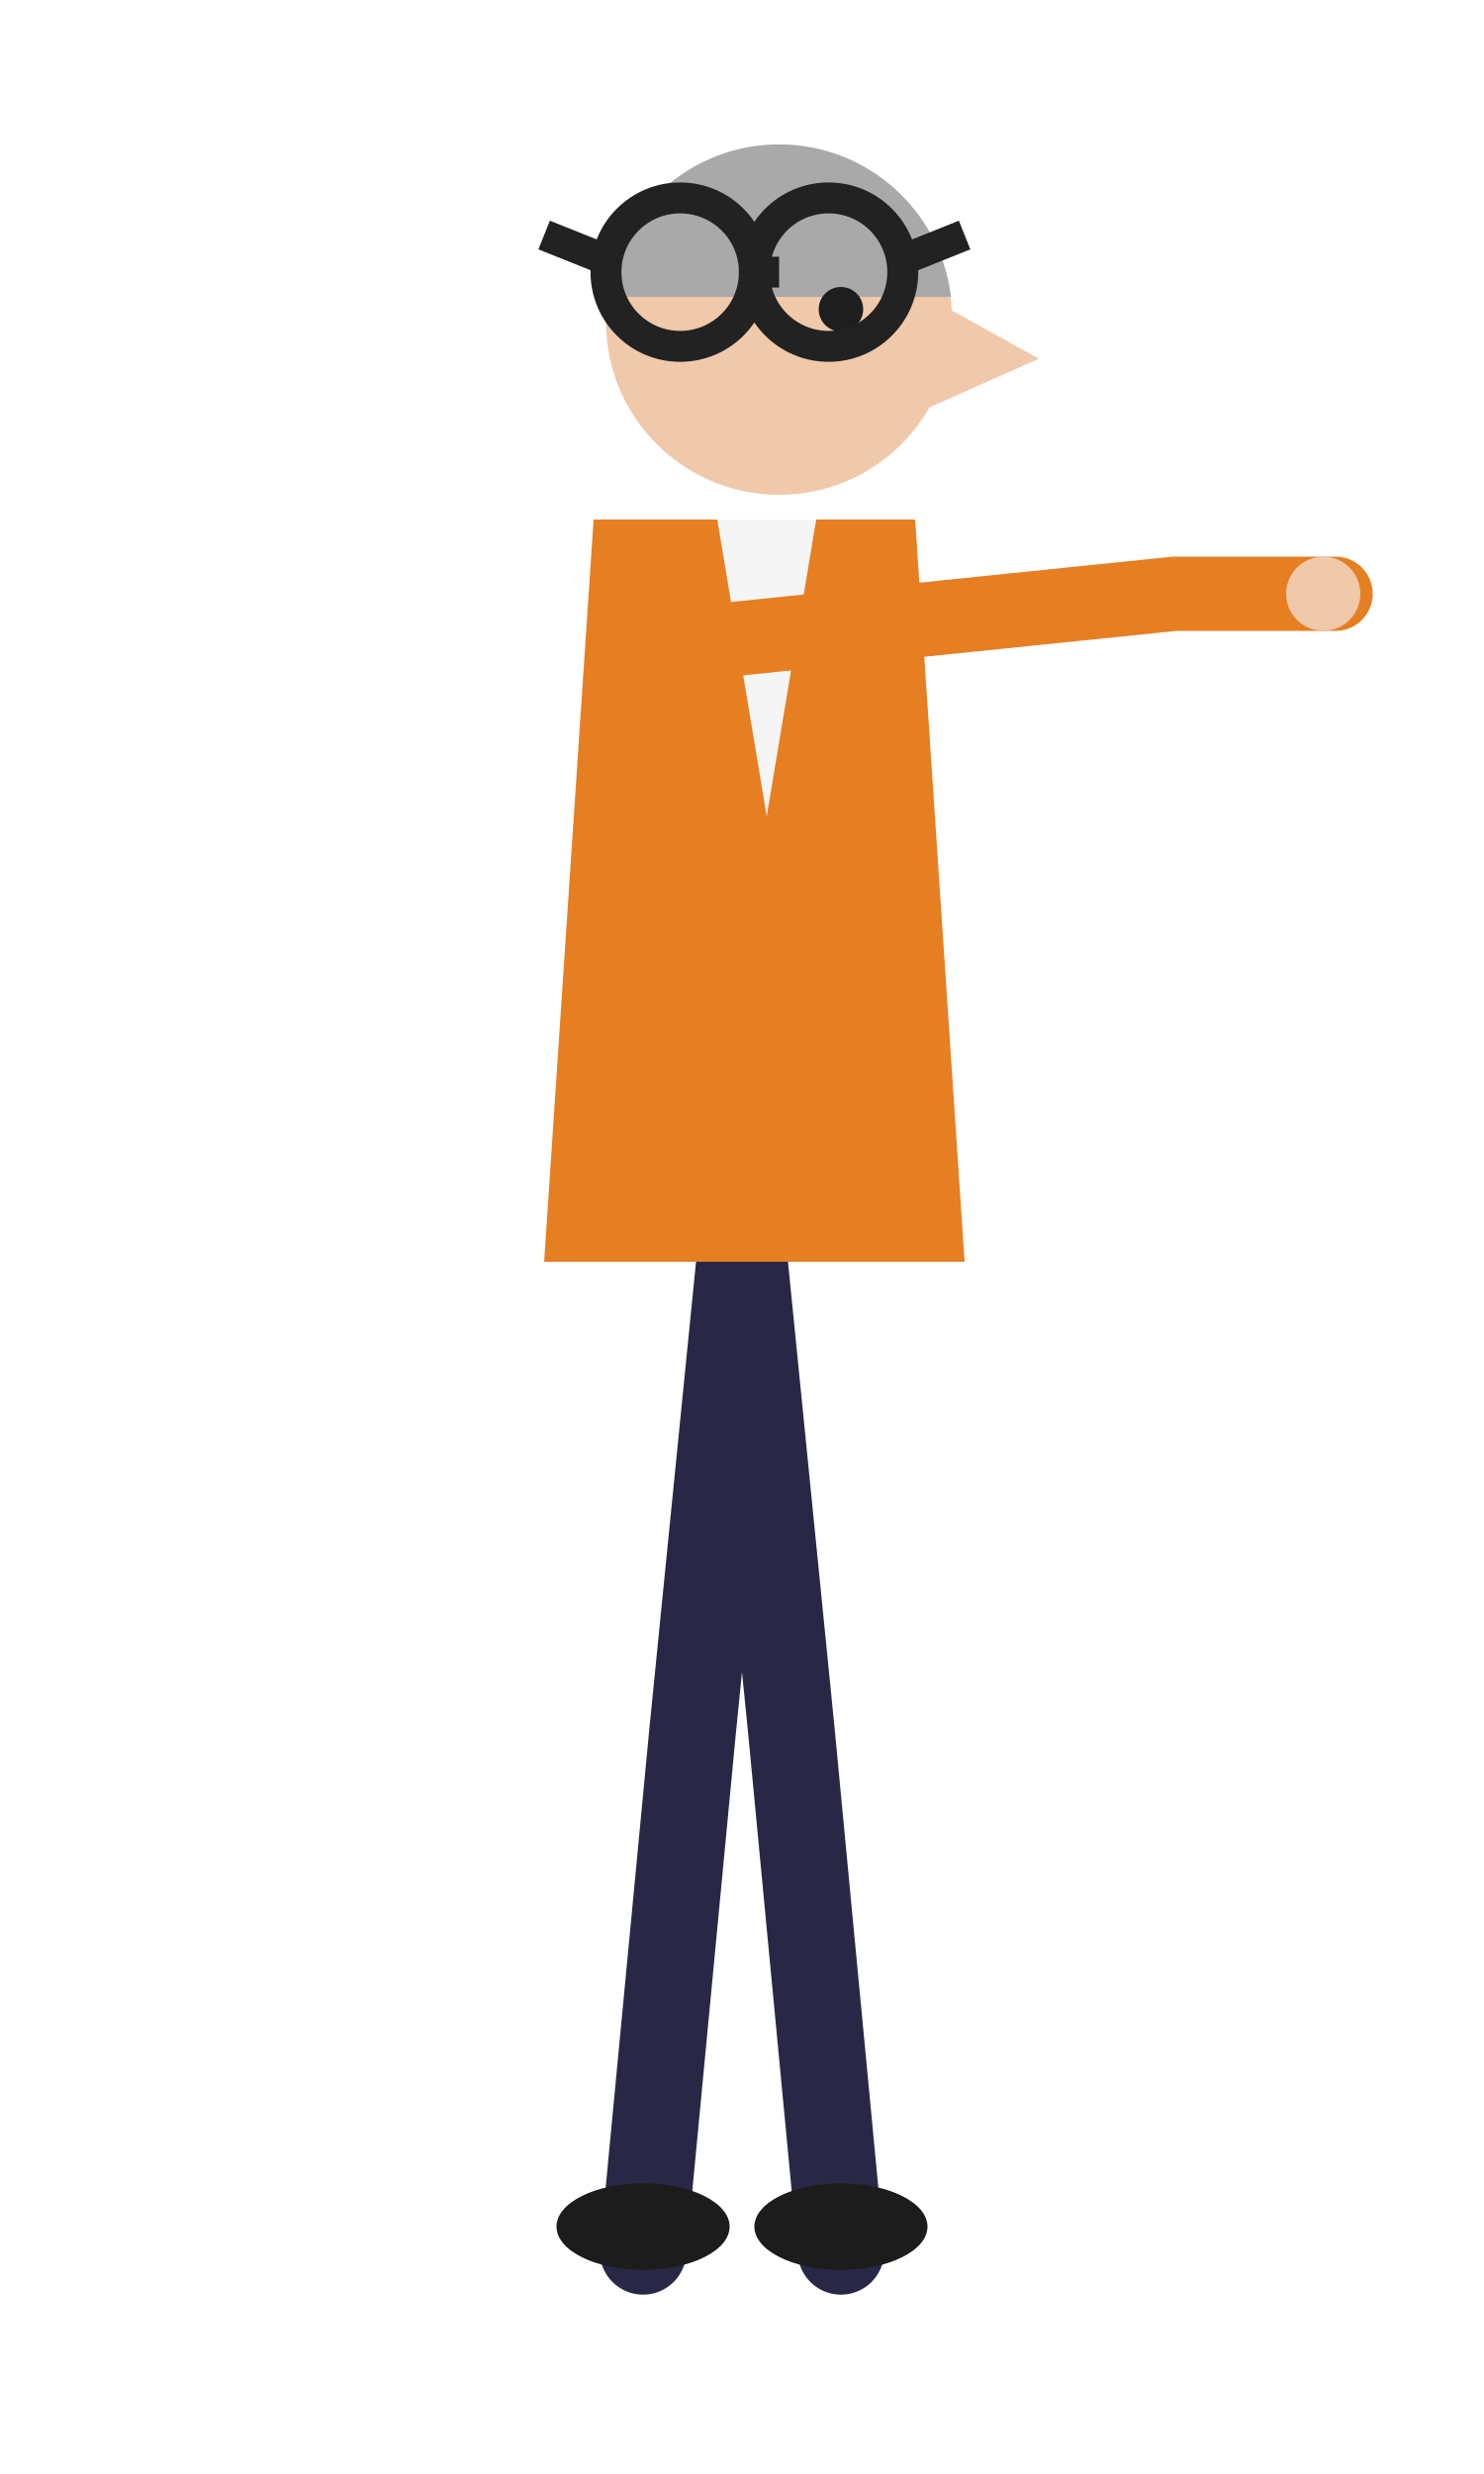
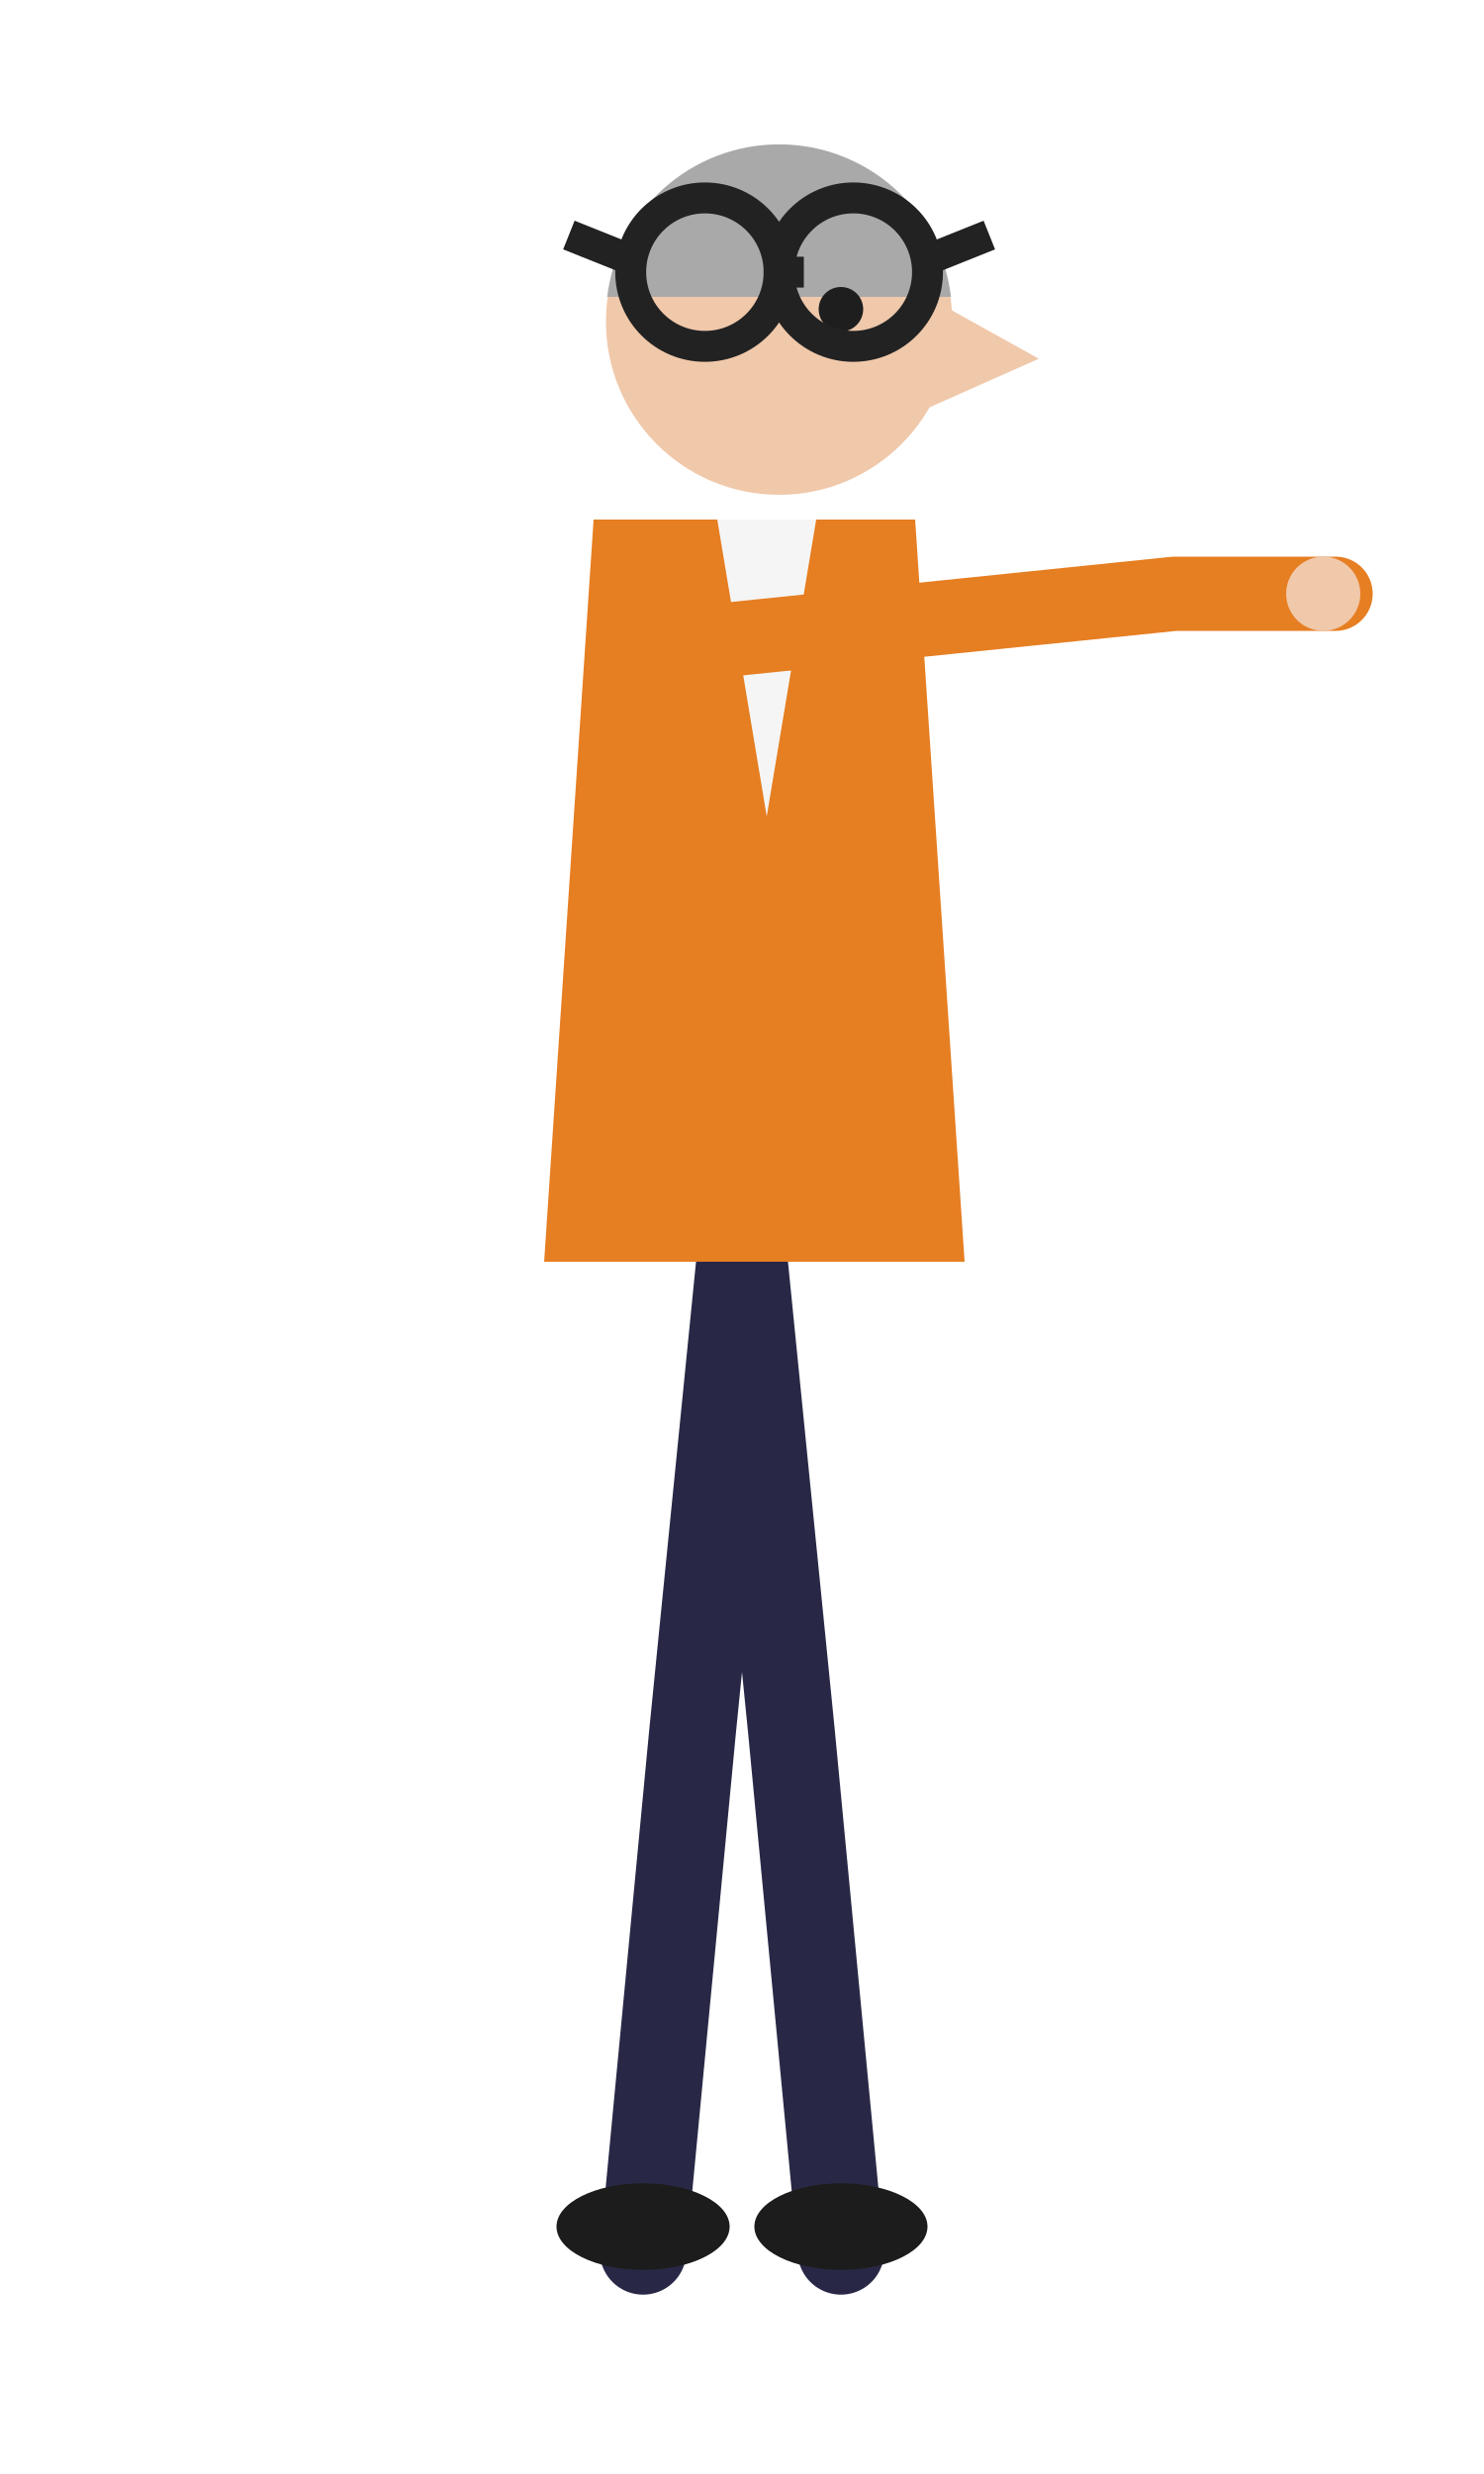
<svg xmlns="http://www.w3.org/2000/svg" viewBox="0 0 120 200" width="120" height="200">
  <g stroke="#282846" stroke-width="7" stroke-linecap="round" fill="none" stroke-linejoin="round">
    <path d="M60 100 L64 140 L68 182 M60 100 L56 140 L52 182" />
  </g>
  <ellipse cx="68" cy="180" rx="7" ry="3.5" fill="#1c1c1c" />
  <ellipse cx="52" cy="180" rx="7" ry="3.5" fill="#1c1c1c" />
  <path d="M48 42 L74 42 L78 102 L44 102 Z" fill="#e67e22" />
  <path d="M58 42 L66 42 L62 66 Z" fill="#f5f5f5" />
  <g stroke="#e67e22" stroke-width="6" stroke-linecap="round" fill="none">
    <path d="M56 52 L95 48 M95 48 L108 48" />
  </g>
  <circle cx="107" cy="48" r="3" fill="#f0c8aa" />
  <circle cx="63" cy="26" r="14" fill="#f0c8aa" />
  <path d="M75 24 L84 29 L75 33 Z" fill="#f0c8aa" />
  <path d="M49.1 24 A14 14 0 0 1 76.9 24 Z" fill="#a9a9a9" />
  <circle cx="68" cy="25" r="1.8" fill="#1e1e1e" />
  <g stroke="#222" stroke-width="2.5" fill="none">
-     <circle cx="55" cy="22" r="6" />
-     <circle cx="67" cy="22" r="6" />
-     <path d="M61 22 L63 22 M49 21 L44 19 M73 21 L78 19" />
+     <circle cx="57" cy="22" r="6" />
+     <circle cx="69" cy="22" r="6" />
+     <path d="M63 22 L65 22 M51 21 L46 19 M75 21 L80 19" />
  </g>
</svg>
